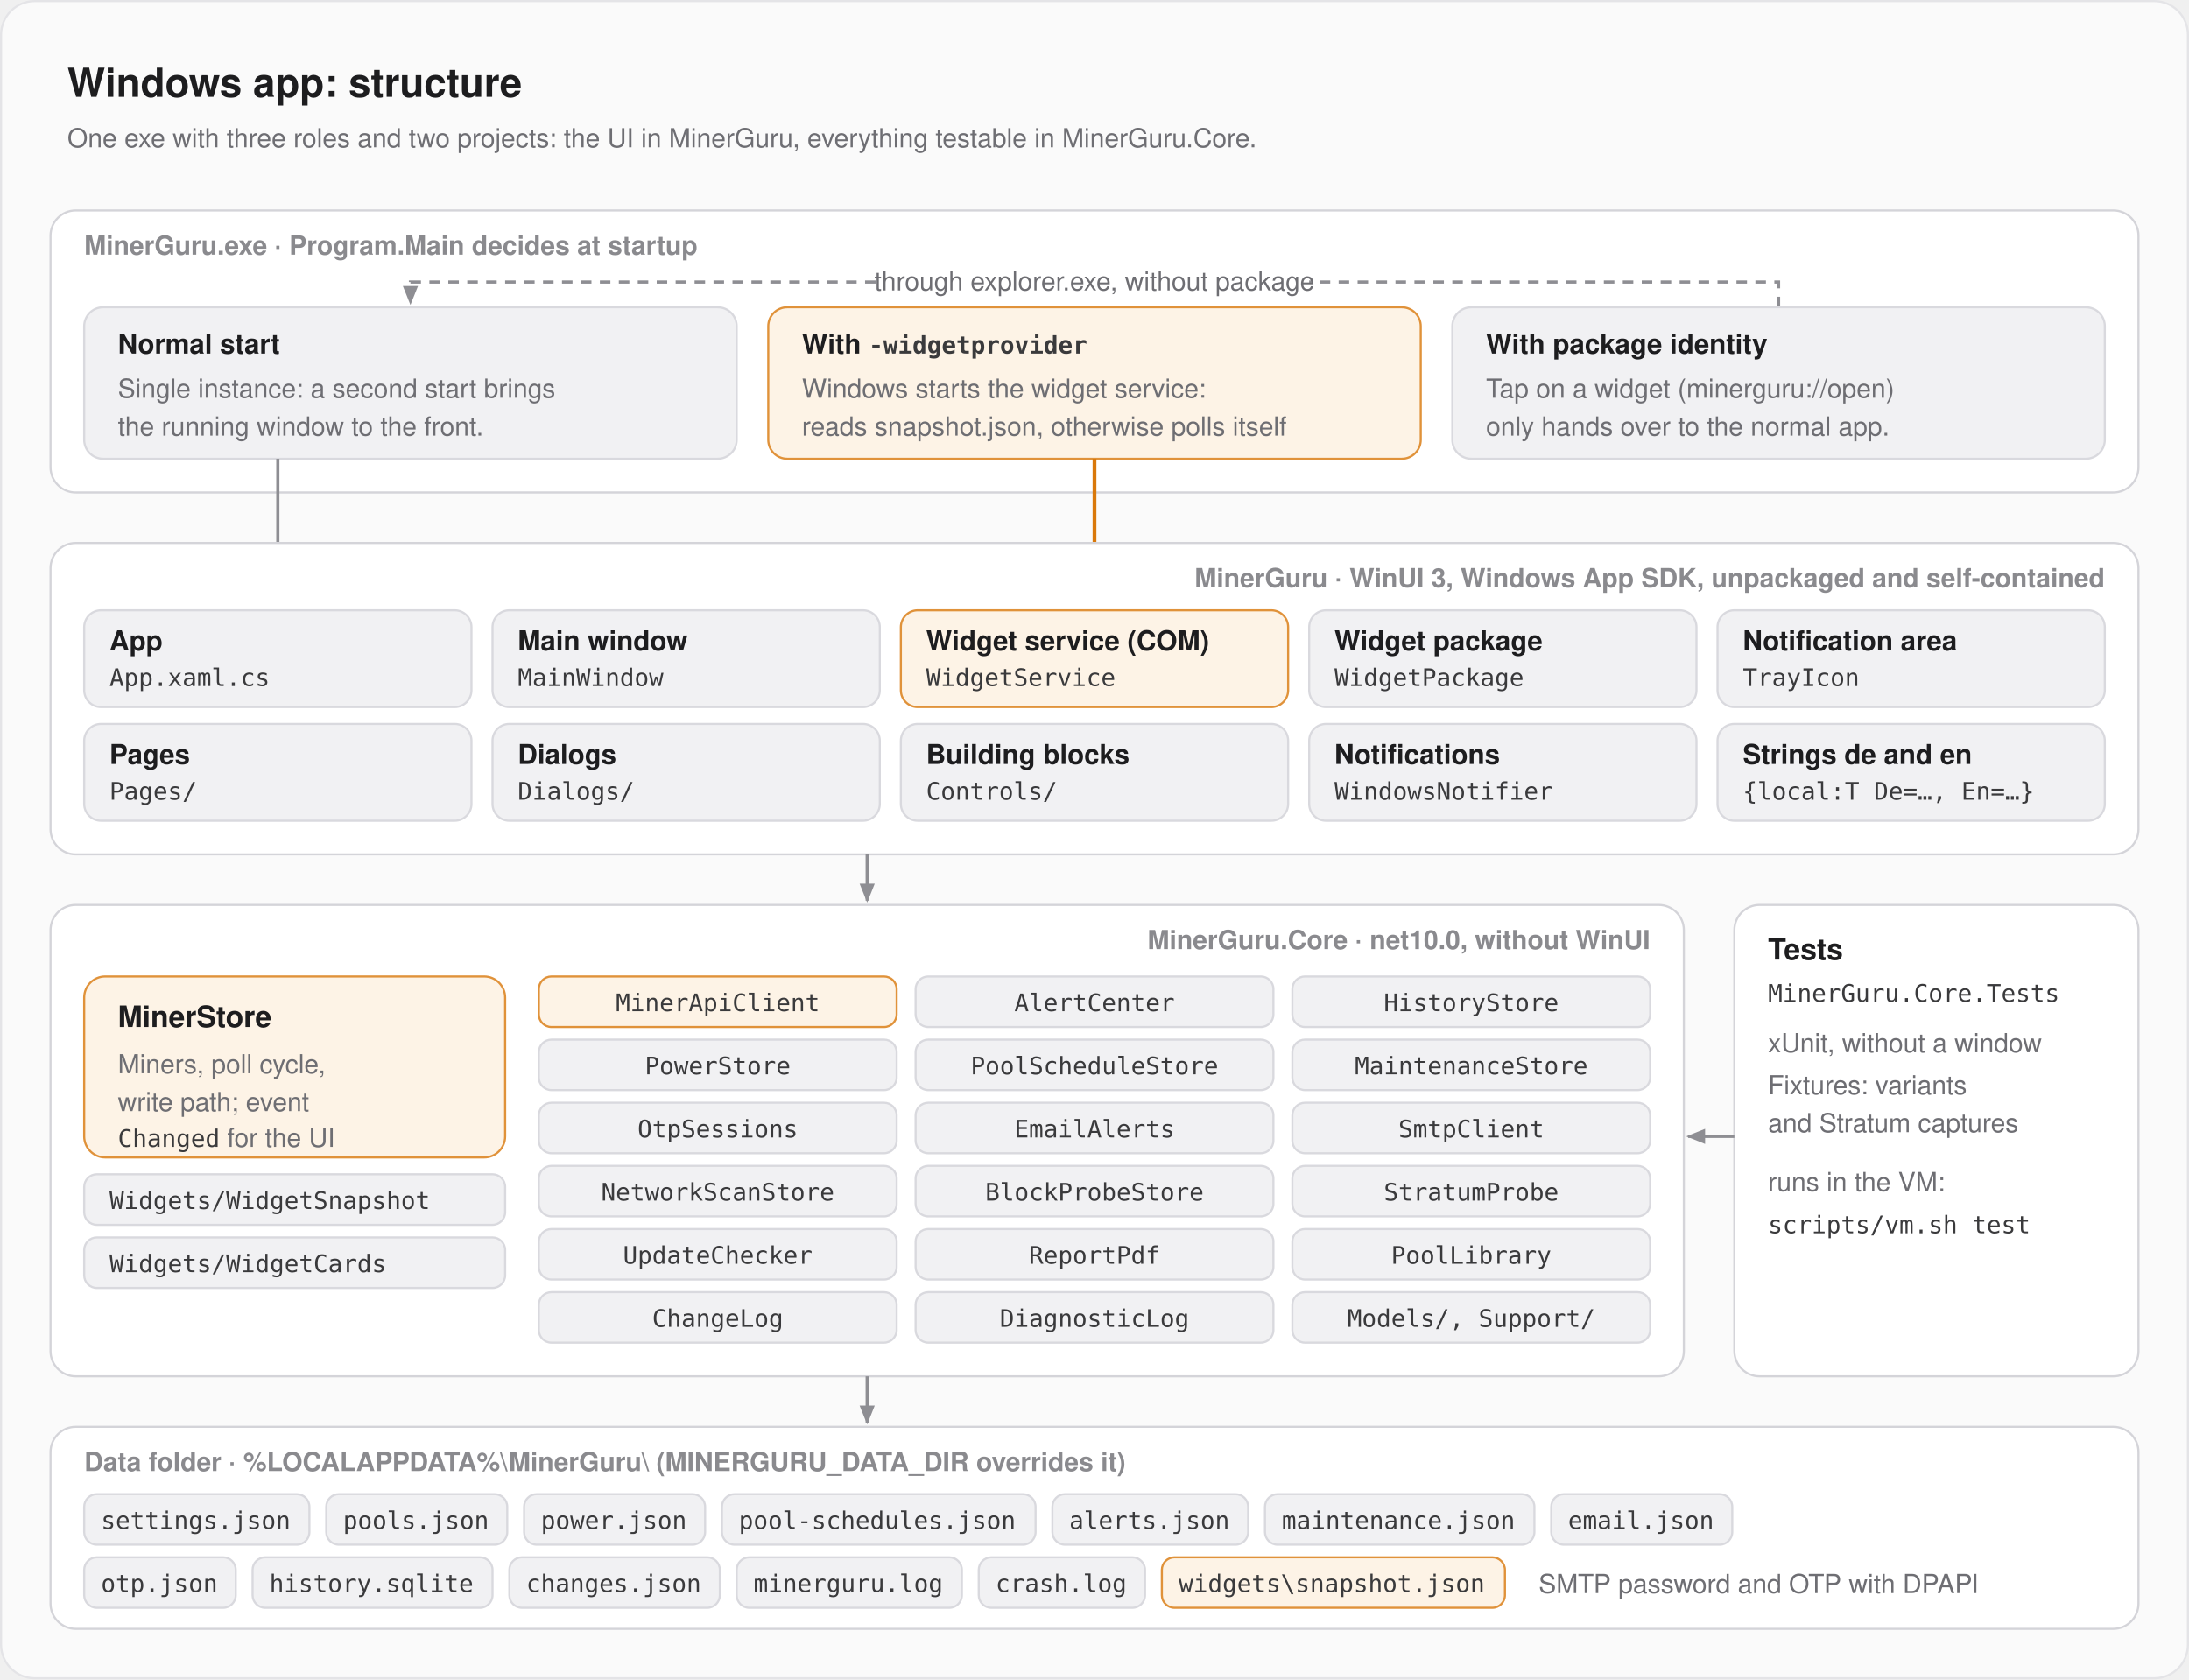
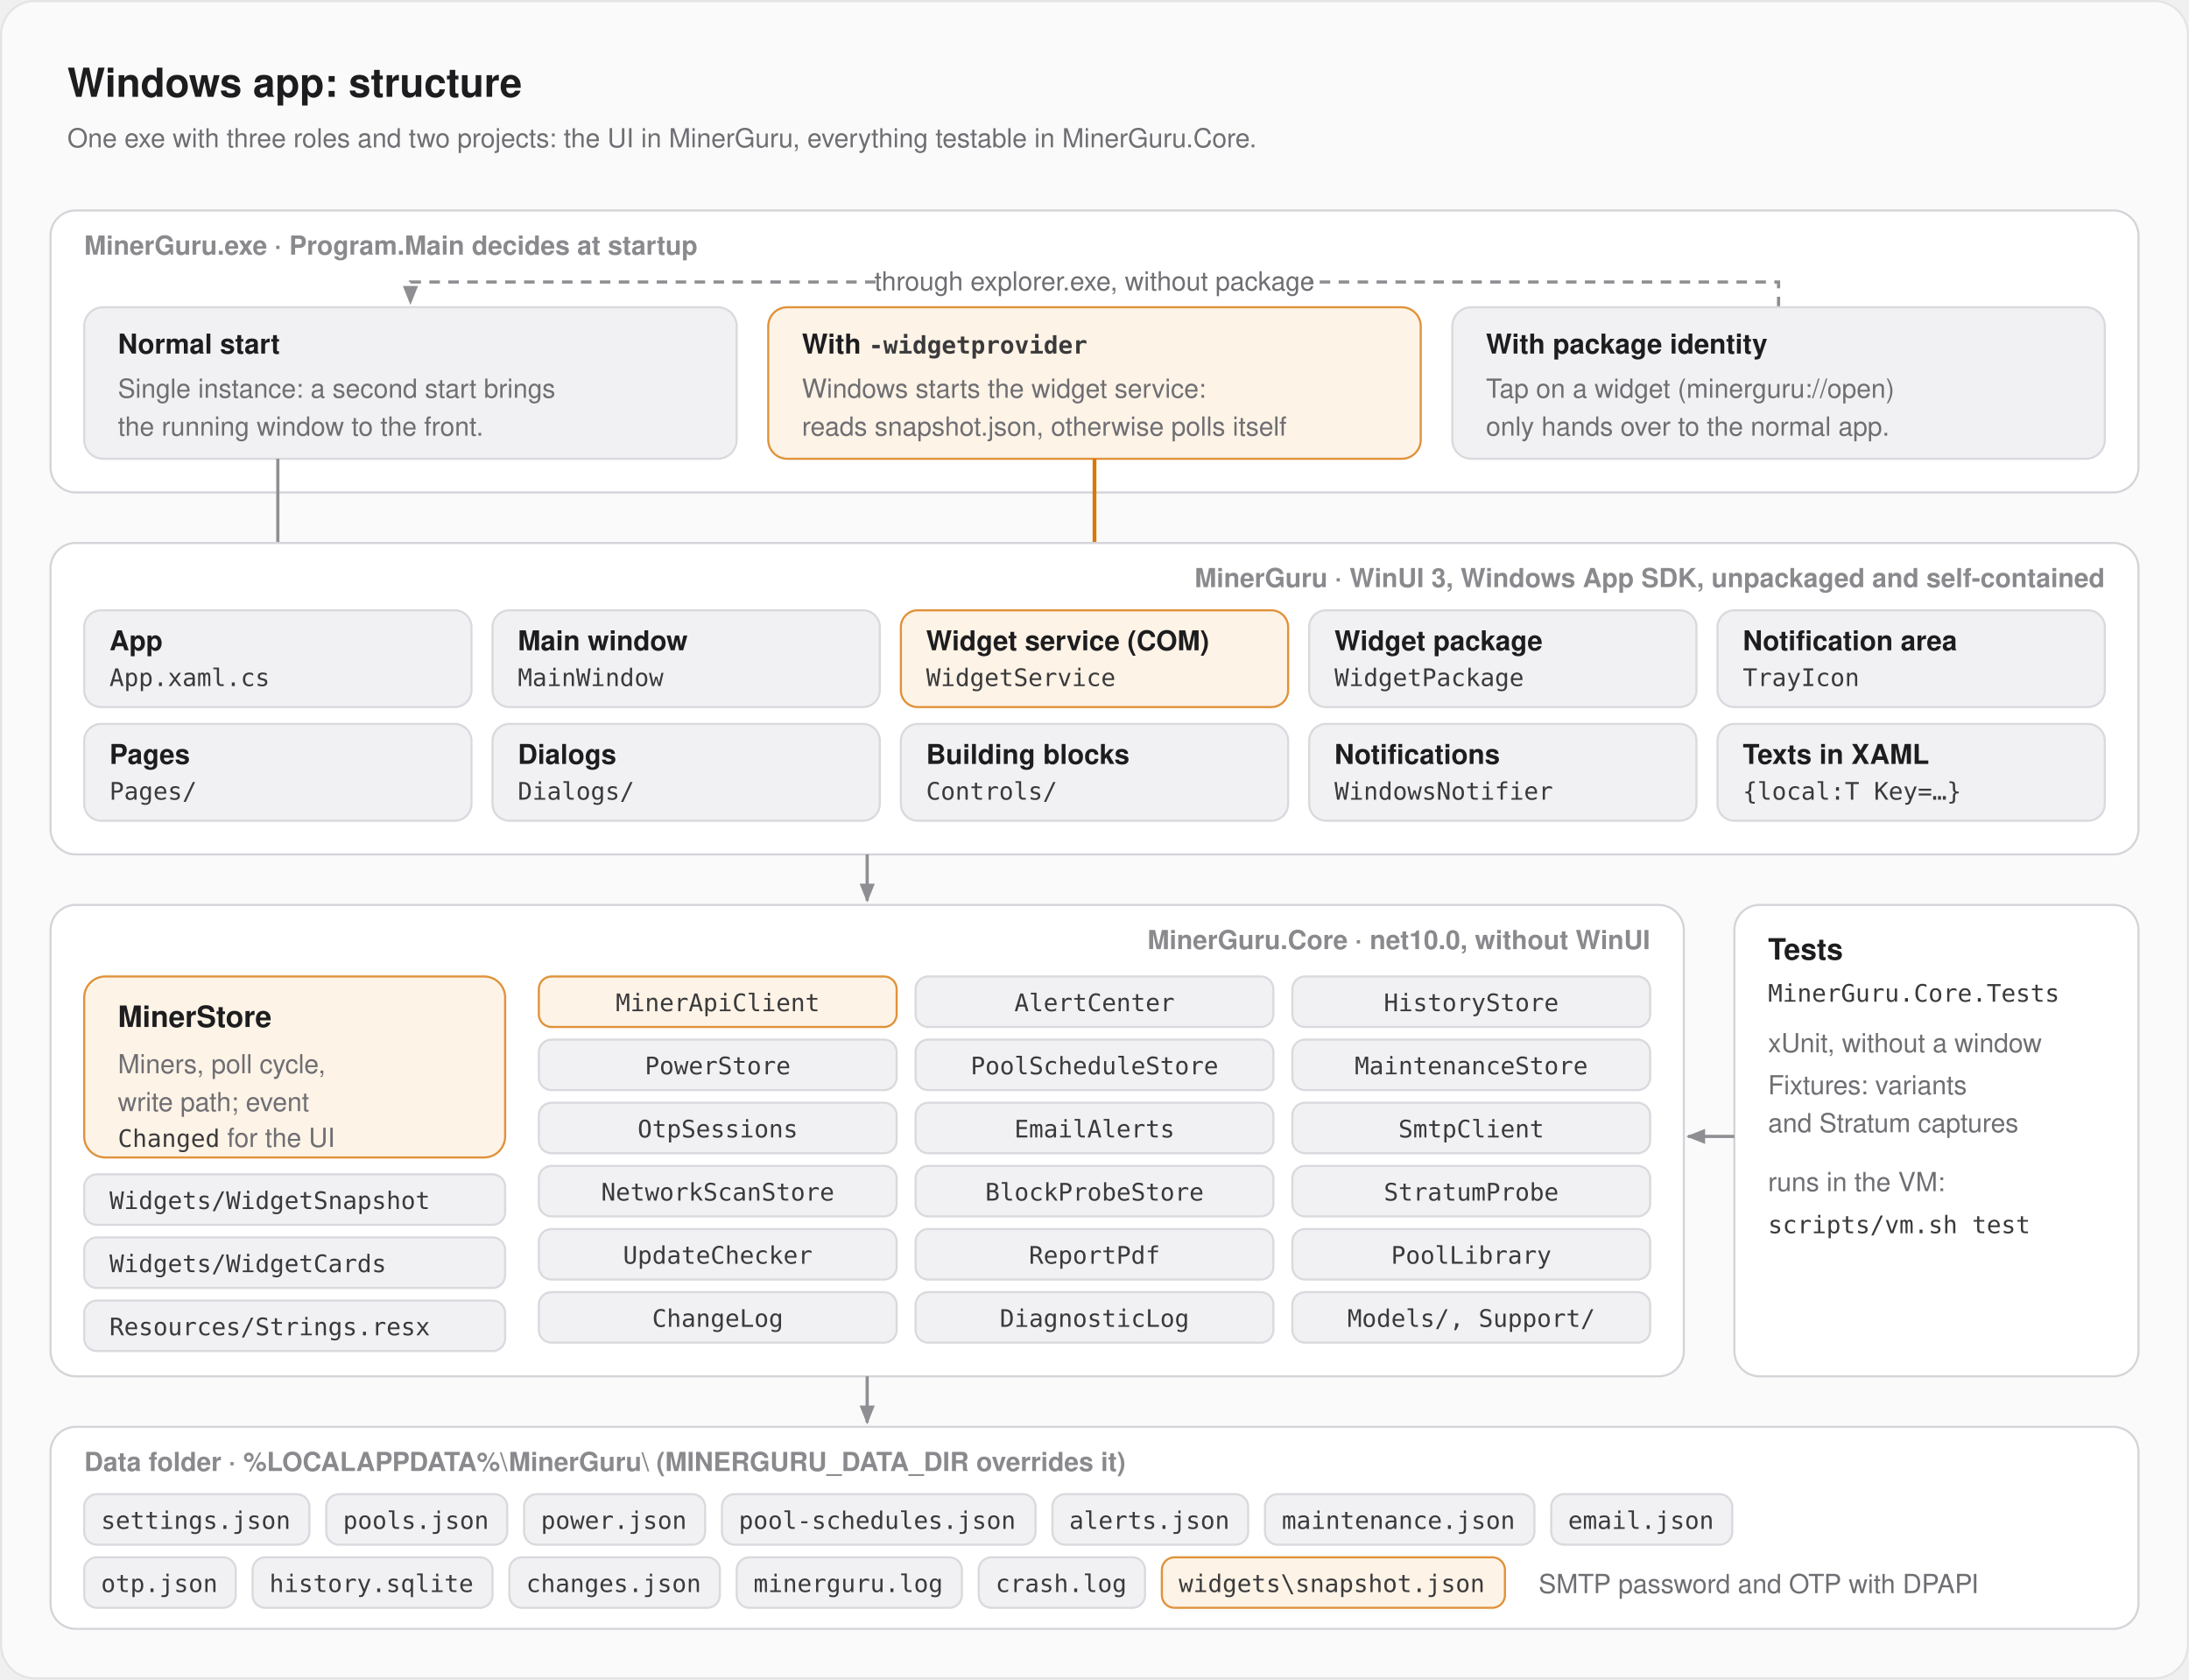
<svg xmlns="http://www.w3.org/2000/svg" viewBox="0 0 1040 798" width="1040" height="798" role="img" aria-labelledby="t d">
  <style>
text{font-family:-apple-system,BlinkMacSystemFont,"Segoe UI",system-ui,Helvetica,Arial,sans-serif;fill:#1d1d1f}
.h{font-size:19px;font-weight:650}.b{font-size:14px;font-weight:600}.t{font-size:13px;font-weight:600}.m{font-size:12.5px;fill:#6e6e73}
.c,.c text{font-family:ui-monospace,"SF Mono",Menlo,Consolas,monospace;font-size:11.5px;fill:#3a3a3c}
.z{font-size:12.5px;font-weight:600;fill:#8a8a8e}
.bg{fill:#fafafa;stroke:#e4e4e7}.card{fill:#fff;stroke:#d4d4d9}.raised{fill:#f1f1f3;stroke:#d9d9de}.pill{fill:#fff}
.hot{fill:#fdf3e6;stroke:#e0923a}
.ln{fill:none;stroke:#8e8e93;stroke-width:1.5}.la{fill:none;stroke:#d9780a;stroke-width:1.8}.dash{stroke-dasharray:5 4}
.ah{fill:#8e8e93}.aa{fill:#d9780a}
@media (prefers-color-scheme:dark){
text{fill:#f2f2f3}.m{fill:#a1a1a6}.c,.c text{fill:#d1d1d6}.z{fill:#8e8e93}
.bg{fill:#141415;stroke:#2c2c2f}.card{fill:#1c1c1e;stroke:#3a3a3e}.raised{fill:#242426;stroke:#38383c}.pill{fill:#1c1c1e}
.hot{fill:#2d2114;stroke:#b8762c}
.ln{stroke:#7c7c82}.ah{fill:#7c7c82}.la{stroke:#f0a03c}.aa{fill:#f0a03c}}
</style>
  <defs>
    <marker id="ah" viewBox="0 0 10 10" refX="9" refY="5" markerWidth="6" markerHeight="6" orient="auto">
      <path class="ah" d="M0,1 L10,5 L0,9 z" />
    </marker>
    <marker id="aa" viewBox="0 0 10 10" refX="9" refY="5" markerWidth="6" markerHeight="6" orient="auto">
      <path class="aa" d="M0,1 L10,5 L0,9 z" />
    </marker>
  </defs>
  <rect class="bg" x="0.5" y="0.5" width="1039" height="797" rx="16" />
  <text class="h" x="32" y="46">Windows app: structure</text>
  <text class="m" x="32" y="70">One exe with three roles and two projects: the UI in MinerGuru, everything testable in MinerGuru.Core.</text>
  <rect class="card" x="24" y="100" width="992" height="134" rx="12" />
  <text class="z" x="40" y="121">MinerGuru.exe · Program.Main decides at startup</text>
  <path class="ln dash" d="M845 146V134H195V144" marker-end="url(#ah)" />
  <rect class="pill" x="418" y="125" width="204" height="18" rx="9" />
  <text class="m" x="520" y="138" text-anchor="middle">through explorer.exe, without package</text>
  <rect class="raised" x="40" y="146" width="310" height="72" rx="9" />
  <text class="t" x="56" y="168">Normal start</text>
  <text class="m" x="56" y="189">Single instance: a second start brings</text>
  <text class="m" x="56" y="207">the running window to the front.</text>
  <rect class="hot" x="365" y="146" width="310" height="72" rx="9" />
  <text class="t" x="381" y="168">With <tspan class="c">-widgetprovider</tspan>
  </text>
  <text class="m" x="381" y="189">Windows starts the widget service:</text>
  <text class="m" x="381" y="207">reads snapshot.json, otherwise polls itself</text>
  <rect class="raised" x="690" y="146" width="310" height="72" rx="9" />
  <text class="t" x="706" y="168">With package identity</text>
  <text class="m" x="706" y="189">Tap on a widget (minerguru://open)</text>
  <text class="m" x="706" y="207">only hands over to the normal app.</text>
  <path class="ln" d="M132 218V288" marker-end="url(#ah)" />
  <path class="la" d="M520 218V288" marker-end="url(#aa)" />
  <rect class="card" x="24" y="258" width="992" height="148" rx="12" />
  <text class="z" x="1000" y="279" text-anchor="end">MinerGuru · WinUI 3, Windows App SDK, unpackaged and self-contained</text>
  <rect class="raised" x="40" y="290" width="184" height="46" rx="8" />
  <text class="t" x="52" y="309">App</text>
  <text class="c" x="52" y="326">App.xaml.cs</text>
  <rect class="raised" x="234" y="290" width="184" height="46" rx="8" />
  <text class="t" x="246" y="309">Main window</text>
  <text class="c" x="246" y="326">MainWindow</text>
  <rect class="hot" x="428" y="290" width="184" height="46" rx="8" />
  <text class="t" x="440" y="309">Widget service (COM)</text>
  <text class="c" x="440" y="326">WidgetService</text>
  <rect class="raised" x="622" y="290" width="184" height="46" rx="8" />
  <text class="t" x="634" y="309">Widget package</text>
  <text class="c" x="634" y="326">WidgetPackage</text>
  <rect class="raised" x="816" y="290" width="184" height="46" rx="8" />
  <text class="t" x="828" y="309">Notification area</text>
  <text class="c" x="828" y="326">TrayIcon</text>
  <rect class="raised" x="40" y="344" width="184" height="46" rx="8" />
  <text class="t" x="52" y="363">Pages</text>
  <text class="c" x="52" y="380">Pages/</text>
  <rect class="raised" x="234" y="344" width="184" height="46" rx="8" />
  <text class="t" x="246" y="363">Dialogs</text>
  <text class="c" x="246" y="380">Dialogs/</text>
  <rect class="raised" x="428" y="344" width="184" height="46" rx="8" />
  <text class="t" x="440" y="363">Building blocks</text>
  <text class="c" x="440" y="380">Controls/</text>
  <rect class="raised" x="622" y="344" width="184" height="46" rx="8" />
  <text class="t" x="634" y="363">Notifications</text>
  <text class="c" x="634" y="380">WindowsNotifier</text>
  <rect class="raised" x="816" y="344" width="184" height="46" rx="8" />
-   <text class="t" x="828" y="363">Strings de and en</text>
-   <text class="c" x="828" y="380">{local:T De=…, En=…}</text>
+   <text class="t" x="828" y="363">Texts in XAML</text>
+   <text class="c" x="828" y="380">{local:T Key=…}</text>
  <path class="ln" d="M412 406V428" marker-end="url(#ah)" />
  <rect class="card" x="24" y="430" width="776" height="224" rx="12" />
  <text class="z" x="784" y="451" text-anchor="end">MinerGuru.Core · net10.0, without WinUI</text>
  <rect class="hot" x="40" y="464" width="200" height="86" rx="10" />
  <text class="b" x="56" y="488">MinerStore</text>
  <text class="m" x="56" y="510">Miners, poll cycle,</text>
  <text class="m" x="56" y="528">write path; event</text>
  <text class="m" x="56" y="545">
    <tspan class="c">Changed</tspan> for the UI</text>
  <g class="c">
    <rect class="raised" x="40" y="558" width="200" height="24" rx="6" />
    <text x="52" y="574.5">Widgets/WidgetSnapshot</text>
    <rect class="raised" x="40" y="588" width="200" height="24" rx="6" />
    <text x="52" y="604.5">Widgets/WidgetCards</text>
+     <rect class="raised" x="40" y="618" width="200" height="24" rx="6" />
+     <text x="52" y="634.5">Resources/Strings.resx</text>
  </g>
  <g class="c" text-anchor="middle">
    <rect class="hot" x="256" y="464" width="170" height="24" rx="6" />
    <text x="341" y="480.5">MinerApiClient</text>
    <rect class="raised" x="435" y="464" width="170" height="24" rx="6" />
    <text x="520" y="480.5">AlertCenter</text>
    <rect class="raised" x="614" y="464" width="170" height="24" rx="6" />
    <text x="699" y="480.5">HistoryStore</text>
    <rect class="raised" x="256" y="494" width="170" height="24" rx="6" />
    <text x="341" y="510.5">PowerStore</text>
    <rect class="raised" x="435" y="494" width="170" height="24" rx="6" />
    <text x="520" y="510.5">PoolScheduleStore</text>
    <rect class="raised" x="614" y="494" width="170" height="24" rx="6" />
    <text x="699" y="510.5">MaintenanceStore</text>
    <rect class="raised" x="256" y="524" width="170" height="24" rx="6" />
    <text x="341" y="540.5">OtpSessions</text>
    <rect class="raised" x="435" y="524" width="170" height="24" rx="6" />
    <text x="520" y="540.5">EmailAlerts</text>
    <rect class="raised" x="614" y="524" width="170" height="24" rx="6" />
    <text x="699" y="540.5">SmtpClient</text>
    <rect class="raised" x="256" y="554" width="170" height="24" rx="6" />
    <text x="341" y="570.5">NetworkScanStore</text>
    <rect class="raised" x="435" y="554" width="170" height="24" rx="6" />
    <text x="520" y="570.5">BlockProbeStore</text>
    <rect class="raised" x="614" y="554" width="170" height="24" rx="6" />
    <text x="699" y="570.5">StratumProbe</text>
    <rect class="raised" x="256" y="584" width="170" height="24" rx="6" />
    <text x="341" y="600.5">UpdateChecker</text>
    <rect class="raised" x="435" y="584" width="170" height="24" rx="6" />
    <text x="520" y="600.5">ReportPdf</text>
    <rect class="raised" x="614" y="584" width="170" height="24" rx="6" />
    <text x="699" y="600.5">PoolLibrary</text>
    <rect class="raised" x="256" y="614" width="170" height="24" rx="6" />
    <text x="341" y="630.5">ChangeLog</text>
    <rect class="raised" x="435" y="614" width="170" height="24" rx="6" />
    <text x="520" y="630.5">DiagnosticLog</text>
    <rect class="raised" x="614" y="614" width="170" height="24" rx="6" />
    <text x="699" y="630.5">Models/, Support/</text>
  </g>
  <path class="ln" d="M412 654V676" marker-end="url(#ah)" />
  <rect class="card" x="824" y="430" width="192" height="224" rx="12" />
  <text class="b" x="840" y="456">Tests</text>
  <text class="c" x="840" y="476">MinerGuru.Core.Tests</text>
  <text class="m" x="840" y="500">xUnit, without a window</text>
  <text class="m" x="840" y="520">Fixtures: variants</text>
  <text class="m" x="840" y="538">and Stratum captures</text>
  <text class="m" x="840" y="566">runs in the VM:</text>
  <text class="c" x="840" y="586">scripts/vm.sh test</text>
  <path class="ln" d="M824 540H802" marker-end="url(#ah)" />
  <rect class="card" x="24" y="678" width="992" height="96" rx="12" />
  <text class="z" x="40" y="699">Data folder · %LOCALAPPDATA%\MinerGuru\ (MINERGURU_DATA_DIR overrides it)</text>
  <g class="c">
    <rect class="raised" x="40" y="710" width="107" height="24" rx="6" />
    <text x="48" y="726.5">settings.json</text>
    <rect class="raised" x="155" y="710" width="86" height="24" rx="6" />
    <text x="163" y="726.5">pools.json</text>
    <rect class="raised" x="249" y="710" width="86" height="24" rx="6" />
    <text x="257" y="726.5">power.json</text>
    <rect class="raised" x="343" y="710" width="149" height="24" rx="6" />
    <text x="351" y="726.5">pool-schedules.json</text>
    <rect class="raised" x="500" y="710" width="93" height="24" rx="6" />
    <text x="508" y="726.5">alerts.json</text>
    <rect class="raised" x="601" y="710" width="128" height="24" rx="6" />
    <text x="609" y="726.5">maintenance.json</text>
    <rect class="raised" x="737" y="710" width="86" height="24" rx="6" />
    <text x="745" y="726.5">email.json</text>
    <rect class="raised" x="40" y="740" width="72" height="24" rx="6" />
    <text x="48" y="756.5">otp.json</text>
    <rect class="raised" x="120" y="740" width="114" height="24" rx="6" />
    <text x="128" y="756.5">history.sqlite</text>
    <rect class="raised" x="242" y="740" width="100" height="24" rx="6" />
    <text x="250" y="756.5">changes.json</text>
    <rect class="raised" x="350" y="740" width="107" height="24" rx="6" />
    <text x="358" y="756.5">minerguru.log</text>
    <rect class="raised" x="465" y="740" width="79" height="24" rx="6" />
    <text x="473" y="756.5">crash.log</text>
    <rect class="hot" x="552" y="740" width="163" height="24" rx="6" />
    <text x="560" y="756.5">widgets\snapshot.json</text>
  </g>
  <text class="m" x="731" y="757">SMTP password and OTP with DPAPI</text>
</svg>
